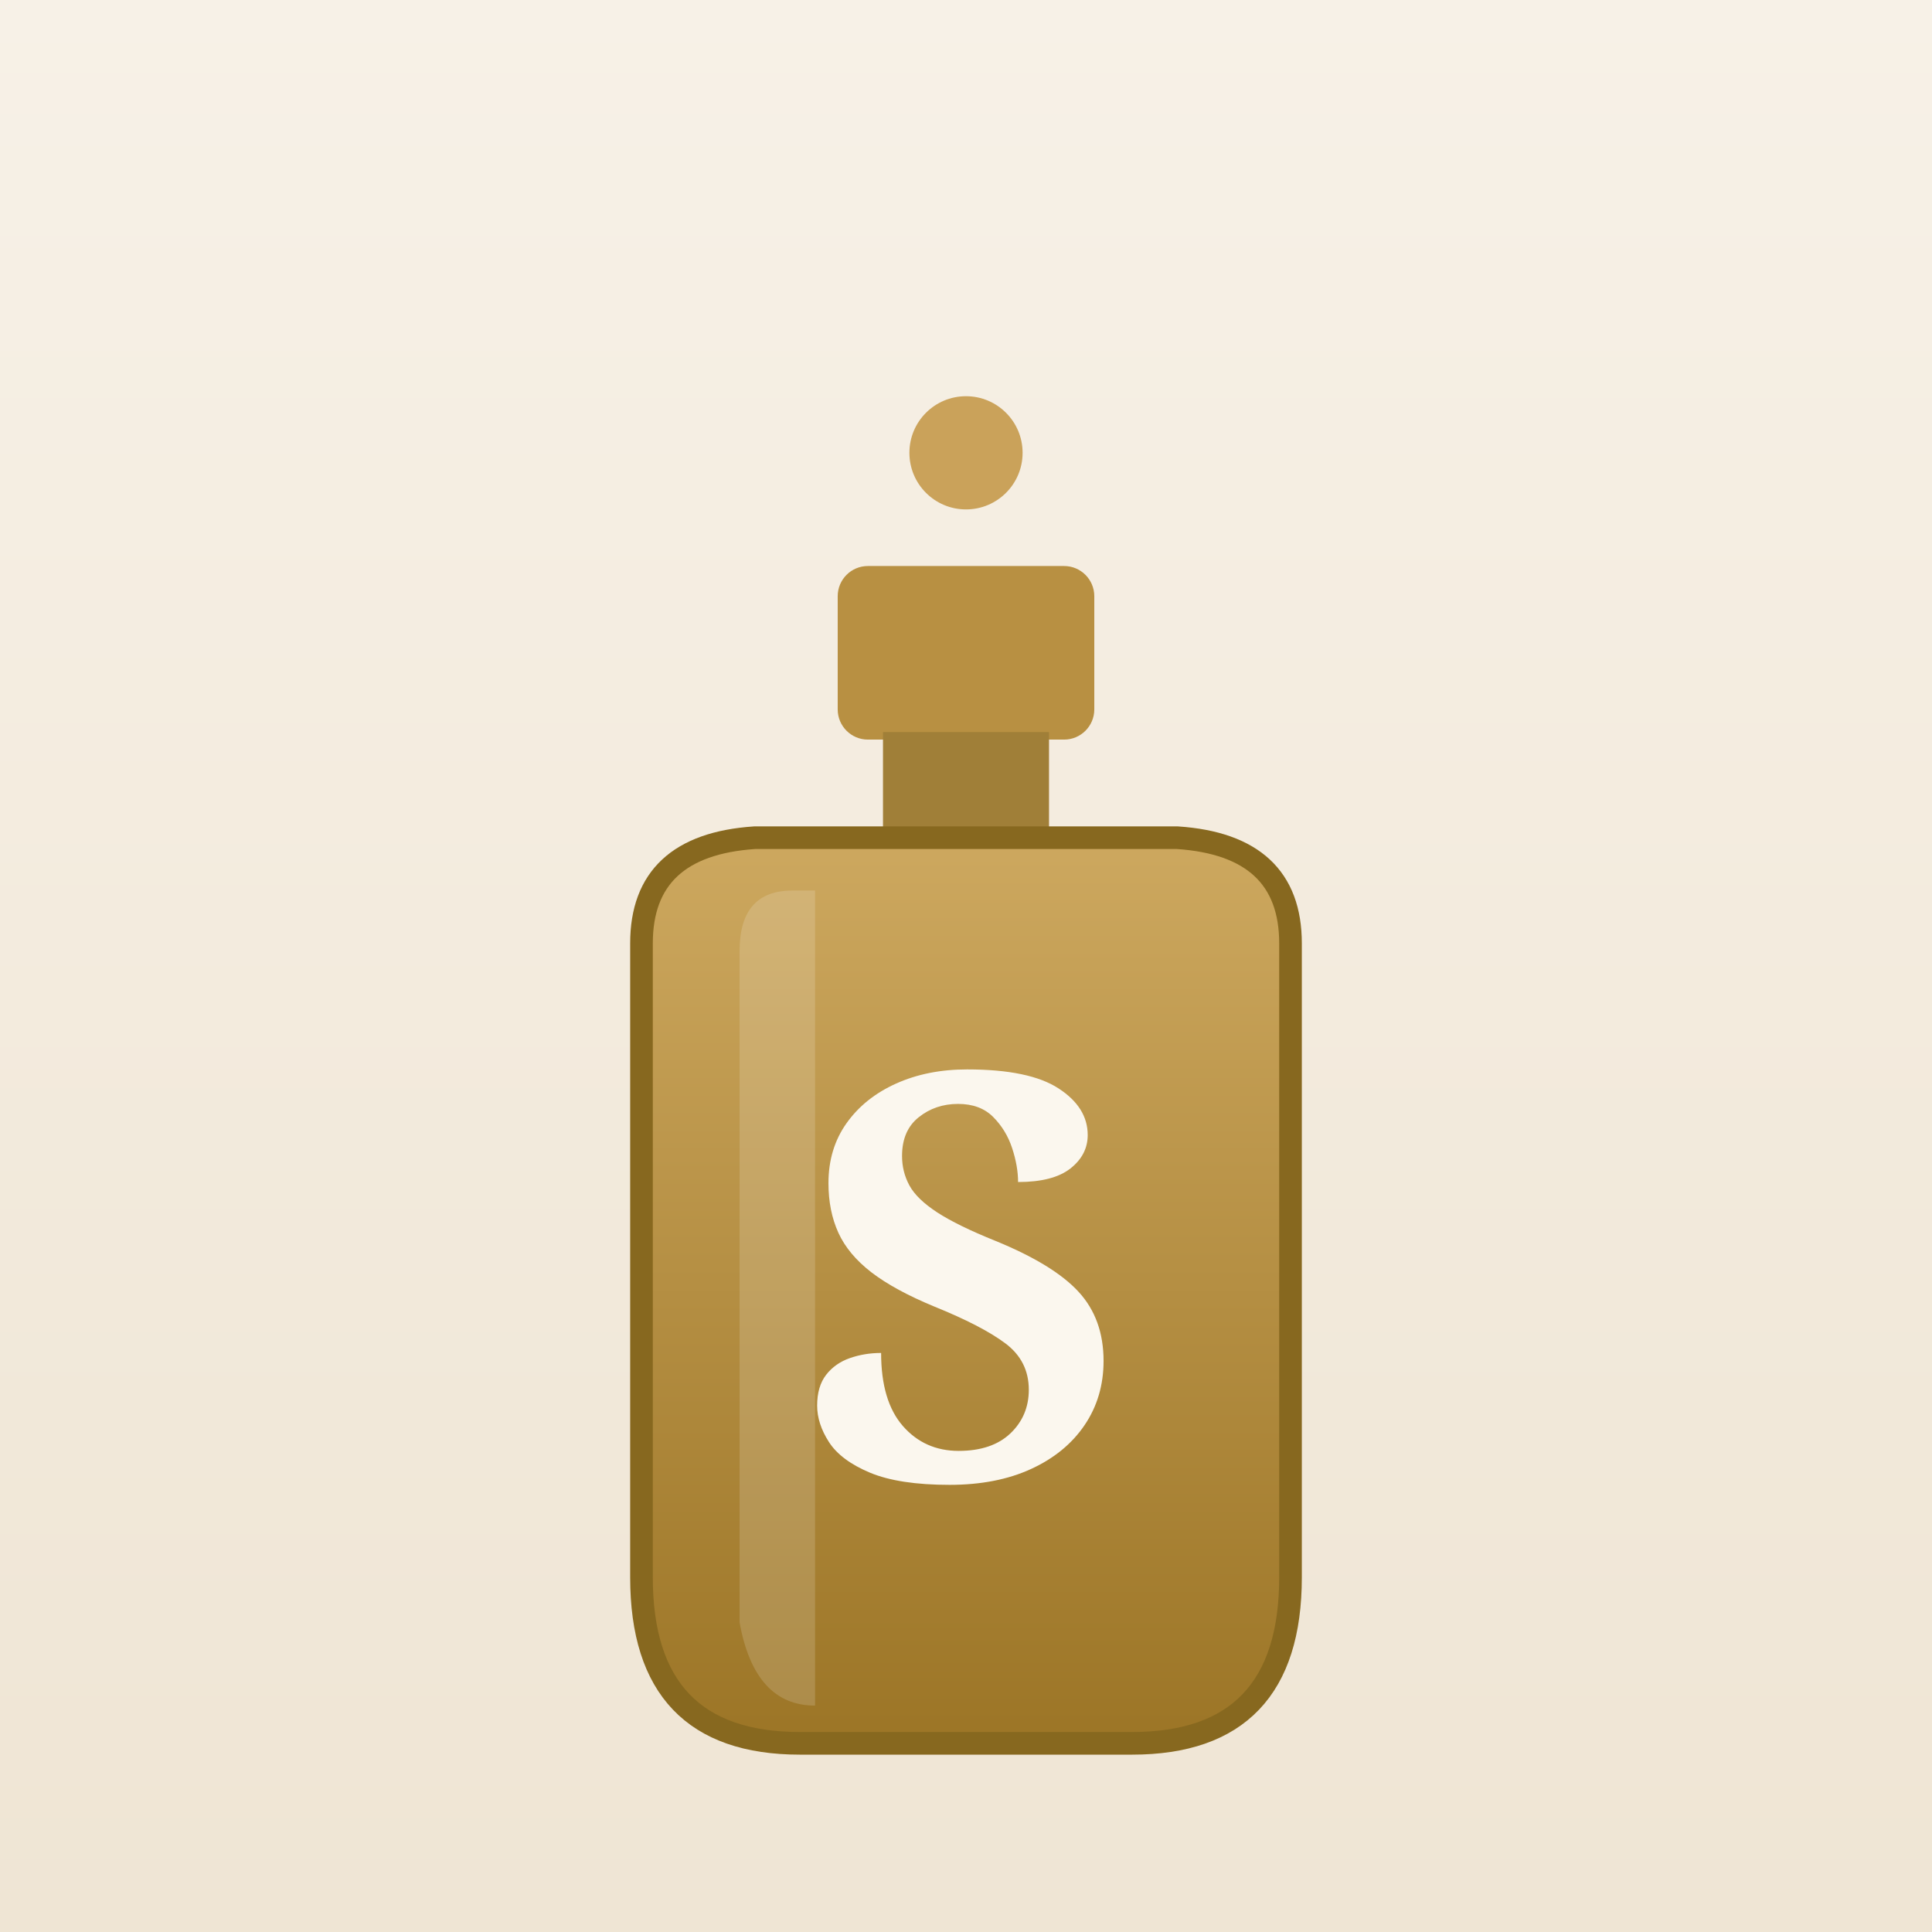
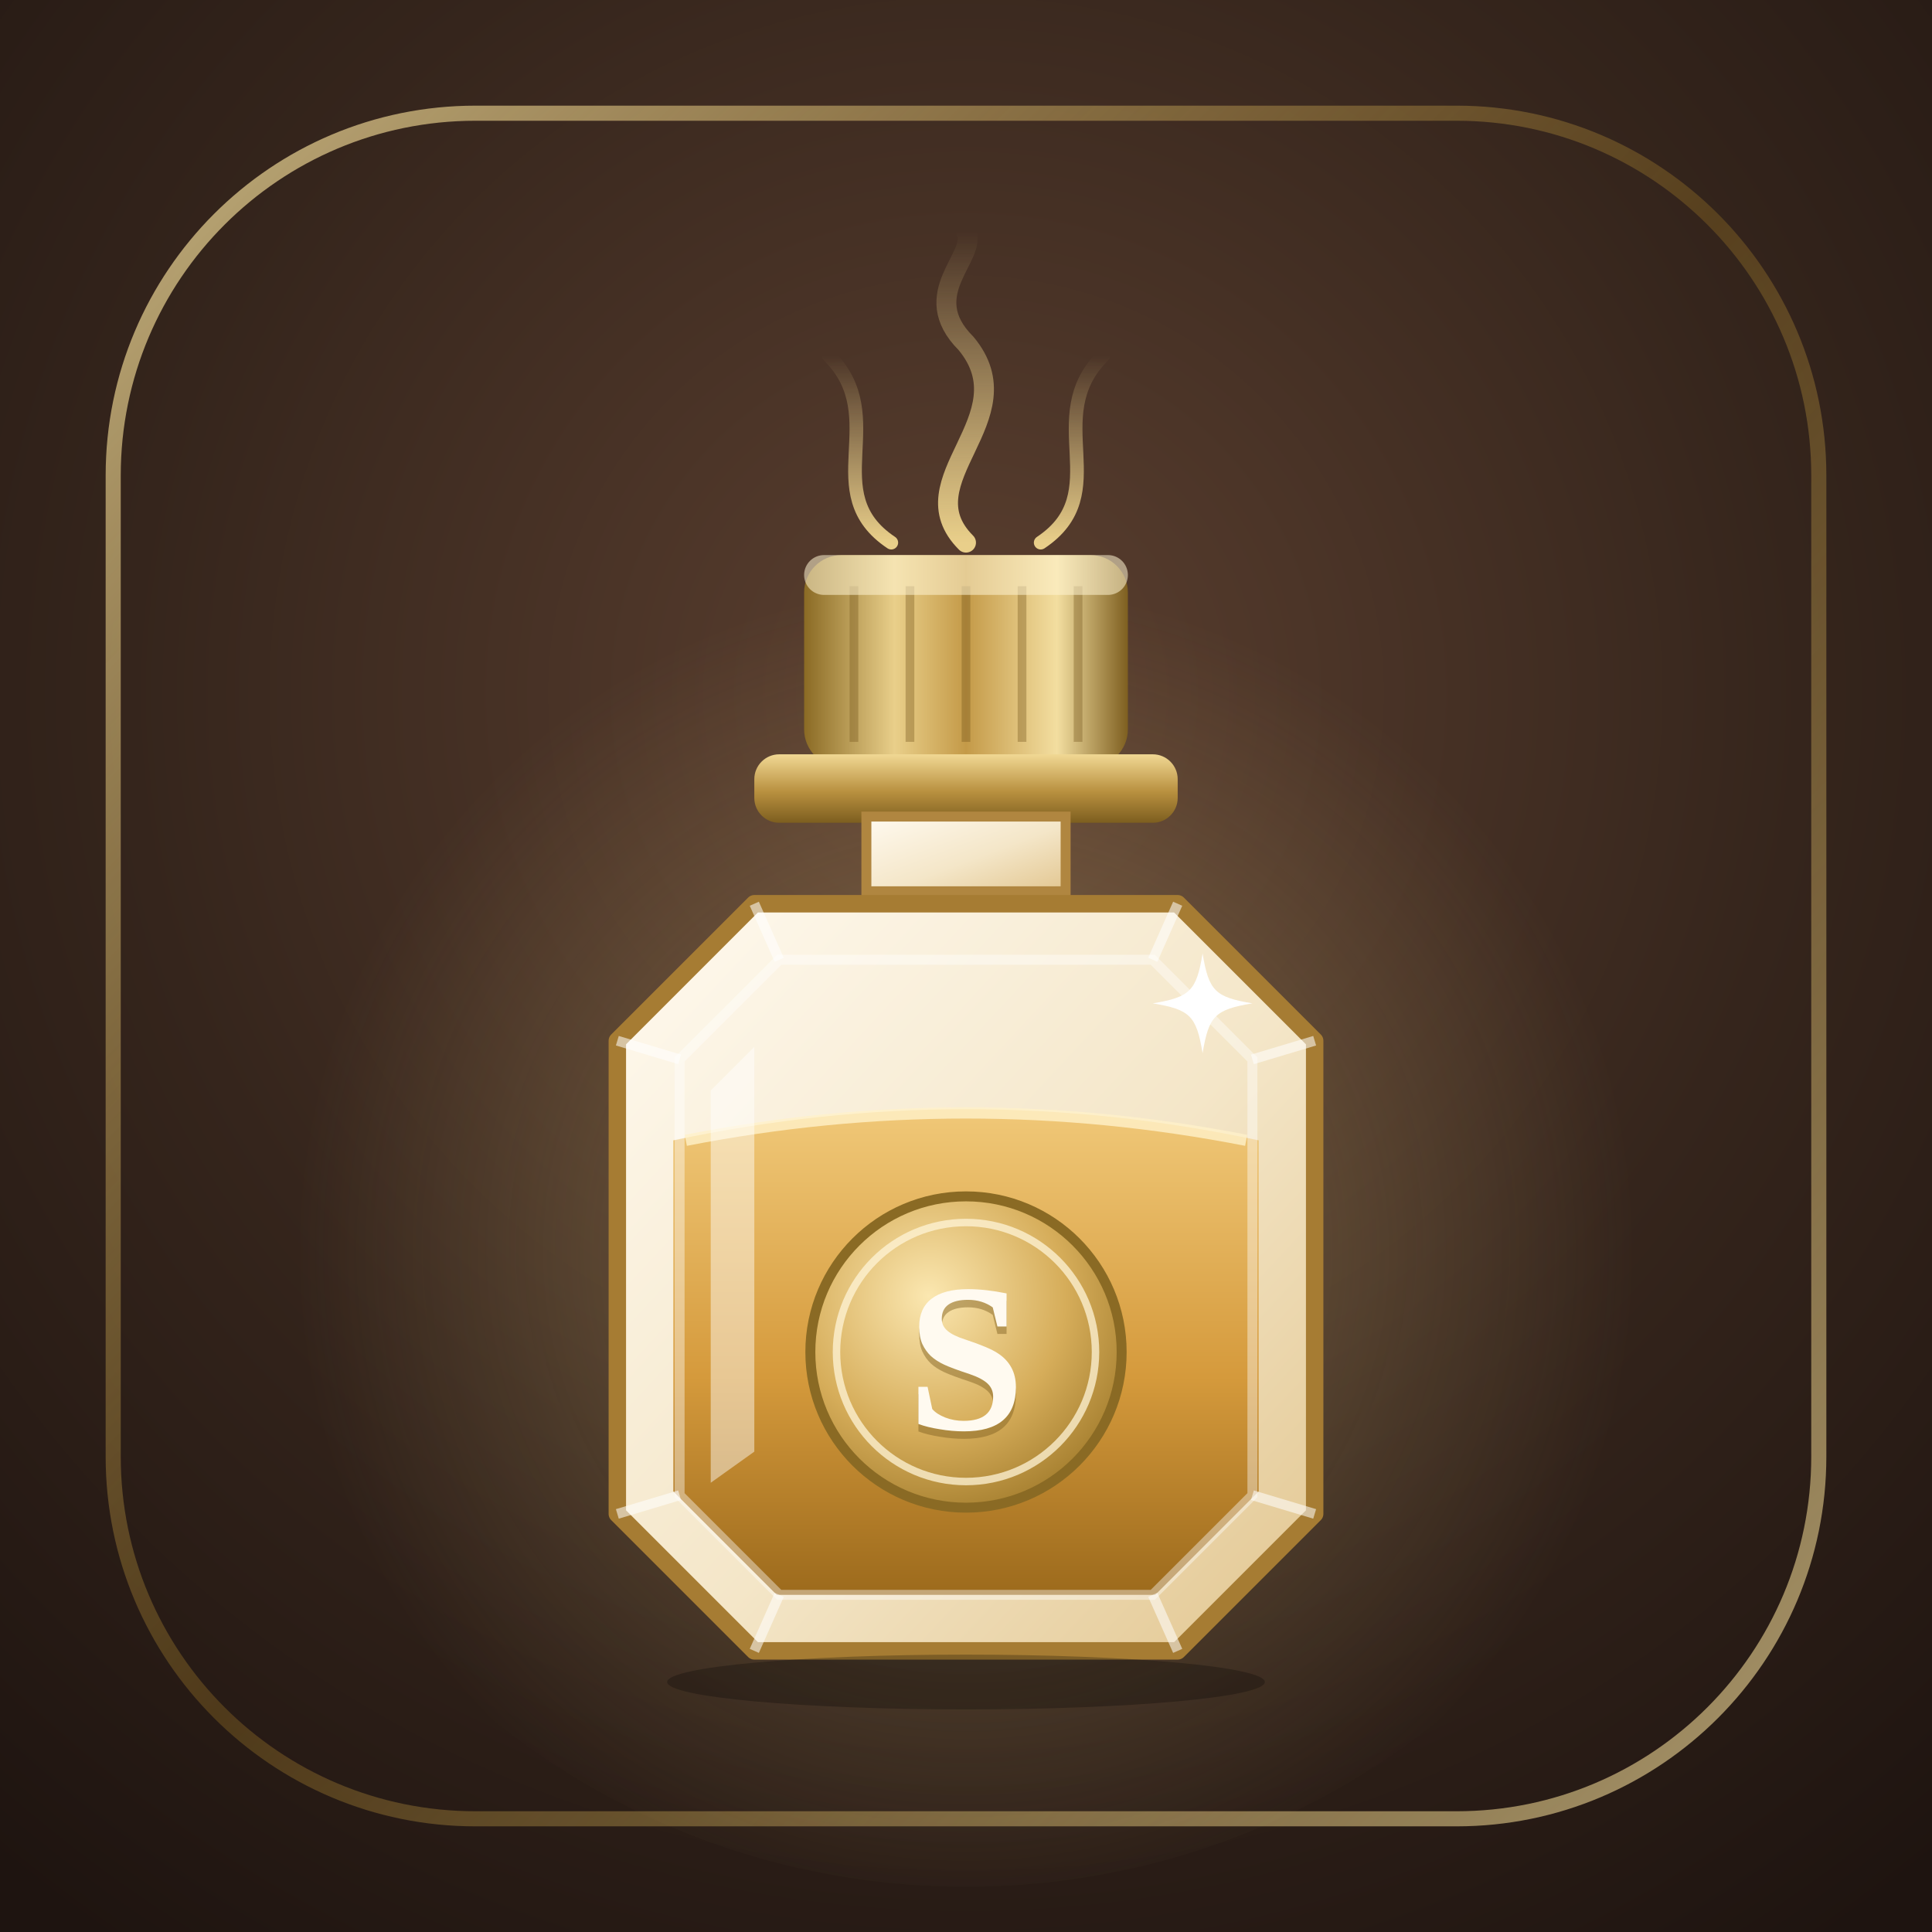
<svg xmlns="http://www.w3.org/2000/svg" viewBox="0 0 512 512" width="512" height="512">
  <defs>
-     <linearGradient id="bg" x1="0" y1="0" x2="0" y2="1">
-       <stop offset="0%" stop-color="#f7f1e7" />
-       <stop offset="100%" stop-color="#efe5d4" />
+     <radialGradient id="bg" cx="50%" cy="36%" r="78%">
+       <stop offset="0%" stop-color="#5c4030" />
+       <stop offset="55%" stop-color="#35251c" />
+       <stop offset="100%" stop-color="#1e1410" />
+     </radialGradient>
+     <radialGradient id="aura" cx="50%" cy="58%" r="45%">
+       <stop offset="0%" stop-color="#f3d38c" stop-opacity="0.34" />
+       <stop offset="100%" stop-color="#f3d38c" stop-opacity="0" />
+     </radialGradient>
+     <linearGradient id="ring" x1="0" y1="0" x2="1" y2="1">
+       <stop offset="0%" stop-color="#f3dea0" stop-opacity="0.75" />
+       <stop offset="50%" stop-color="#9a7425" stop-opacity="0.35" />
+       <stop offset="100%" stop-color="#f3dea0" stop-opacity="0.65" />
    </linearGradient>
-     <linearGradient id="glass" x1="0" y1="0" x2="0" y2="1">
-       <stop offset="0%" stop-color="#cda85f" />
-       <stop offset="100%" stop-color="#9c7526" />
+     <linearGradient id="gold" x1="0" y1="0" x2="1" y2="0">
+       <stop offset="0%" stop-color="#8a6a24" />
+       <stop offset="28%" stop-color="#e9cf8a" />
+       <stop offset="50%" stop-color="#c49a48" />
+       <stop offset="78%" stop-color="#f3dea0" />
+       <stop offset="100%" stop-color="#7d5e1f" />
+     </linearGradient>
+     <linearGradient id="goldv" x1="0" y1="0" x2="0" y2="1">
+       <stop offset="0%" stop-color="#f1d894" />
+       <stop offset="55%" stop-color="#b8903f" />
+       <stop offset="100%" stop-color="#7d5e1f" />
+     </linearGradient>
+     <linearGradient id="glass" x1="0" y1="0" x2="1" y2="1">
+       <stop offset="0%" stop-color="#fffaf0" />
+       <stop offset="55%" stop-color="#f4e6c8" />
+       <stop offset="100%" stop-color="#e2c690" />
+     </linearGradient>
+     <linearGradient id="juice" x1="0" y1="0" x2="0" y2="1">
+       <stop offset="0%" stop-color="#f0c878" />
+       <stop offset="55%" stop-color="#d59a3c" />
+       <stop offset="100%" stop-color="#9c6a1c" />
+     </linearGradient>
+     <radialGradient id="medal" cx="0.38" cy="0.32" r="0.8">
+       <stop offset="0%" stop-color="#fbe7b0" />
+       <stop offset="55%" stop-color="#d6ad5a" />
+       <stop offset="100%" stop-color="#9a7425" />
+     </radialGradient>
+     <linearGradient id="wisp" x1="0" y1="1" x2="0" y2="0">
+       <stop offset="0%" stop-color="#e9cf8a" />
+       <stop offset="100%" stop-color="#e9cf8a" stop-opacity="0" />
    </linearGradient>
  </defs>
  <rect width="512" height="512" fill="url(#bg)" />
-   <circle cx="256" cy="120" r="15" fill="#caa25a" />
-   <rect x="222" y="150" width="68" height="46" rx="8" fill="#b89042" />
-   <rect x="234" y="194" width="44" height="30" fill="#a07f38" />
-   <path d="M170 250 Q170 224 200 222 L312 222 Q342 224 342 250 L342 418 Q342 462 300 462 L212 462 Q170 462 170 418 Z" fill="url(#glass)" stroke="#87681f" stroke-width="6" />
-   <path d="M196 252 Q196 236 210 236 L216 236 L216 452 Q200 452 196 430 Z" fill="#ffffff" opacity="0.16" />
-   <text x="256" y="392" text-anchor="middle" font-family="Georgia, 'Cormorant Garamond', serif" font-size="150" font-weight="700" fill="#fbf7ee">S</text>
+   <rect x="30" y="30" width="452" height="452" rx="96" fill="none" stroke="url(#ring)" stroke-width="4" />
+   <circle cx="256" cy="300" r="200" fill="url(#aura)" />
+   <g transform="translate(91 58) scale(3.3)">
+     <g fill="none" stroke="url(#wisp)" stroke-linecap="round">
+       <path d="M50 26 C45 21 55 16 50 10 C46 6 51 3 50 1" stroke-width="1.6" />
+       <path d="M44 26 C38 22 44 16 39 11" stroke-width="1.1" />
+       <path d="M56 26 C62 22 56 16 61 11" stroke-width="1.1" />
+     </g>
+     <rect x="37" y="27" width="26" height="17" rx="3" fill="url(#gold)" />
+     <g stroke="#6f5219" stroke-opacity="0.35" stroke-width="0.7">
+       <line x1="41" y1="29.5" x2="41" y2="42" />
+       <line x1="45.5" y1="29.5" x2="45.5" y2="42" />
+       <line x1="50" y1="29.5" x2="50" y2="42" />
+       <line x1="54.5" y1="29.5" x2="54.5" y2="42" />
+       <line x1="59" y1="29.5" x2="59" y2="42" />
+     </g>
+     <rect x="37" y="27" width="26" height="3.2" rx="1.6" fill="#fff4d2" opacity="0.55" />
+     <rect x="33" y="43" width="34" height="5.5" rx="2" fill="url(#goldv)" />
+     <rect x="42" y="48" width="16" height="6" fill="url(#glass)" stroke="#b08640" stroke-width="0.8" />
+     <path d="M22 66 L33 55 L67 55 L78 66 L78 104 L67 115 L33 115 L22 104 Z" fill="url(#glass)" stroke="#a67c33" stroke-width="1.4" stroke-linejoin="round" />
+     <path d="M26.5 74 Q50 69 73.5 74 L73.5 102.2 L65.2 110.5 L34.8 110.5 L26.5 102.2 Z" fill="url(#juice)" />
+     <path d="M27.5 74 Q50 69.6 72.5 74" fill="none" stroke="#fff1c9" stroke-opacity="0.8" stroke-width="0.9" />
+     <path d="M27 67.5 L35 59.5 L65 59.5 L73 67.5 L73 102.5 L65 110.5 L35 110.5 L27 102.5 Z" fill="none" stroke="#ffffff" stroke-opacity="0.4" stroke-width="0.8" />
+     <g stroke="#ffffff" stroke-opacity="0.55" stroke-width="0.8">
+       <line x1="33" y1="55" x2="35" y2="59.5" />
+       <line x1="67" y1="55" x2="65" y2="59.5" />
+       <line x1="22" y1="66" x2="27" y2="67.5" />
+       <line x1="78" y1="66" x2="73" y2="67.5" />
+       <line x1="22" y1="104" x2="27" y2="102.5" />
+       <line x1="78" y1="104" x2="73" y2="102.5" />
+       <line x1="33" y1="115" x2="35" y2="110.5" />
+       <line x1="67" y1="115" x2="65" y2="110.5" />
+     </g>
+     <path d="M29.5 70 L33 66.5 L33 99 L29.5 101.5 Z" fill="#ffffff" opacity="0.45" />
+     <circle cx="50" cy="91" r="12.5" fill="url(#medal)" stroke="#8a6a24" stroke-width="0.8" />
+     <circle cx="50" cy="91" r="10.4" fill="none" stroke="#fff4d6" stroke-opacity="0.75" stroke-width="0.6" />
+     <text x="50" y="97.8" text-anchor="middle" font-family="Georgia, 'Times New Roman', serif" font-size="17" font-weight="700" fill="#7d5e1f" opacity="0.45">S</text>
+     <text x="50" y="97.2" text-anchor="middle" font-family="Georgia, 'Times New Roman', serif" font-size="17" font-weight="700" fill="#fffaf0">S</text>
+     <path d="M69 59 C69.5 62 70 62.5 73 63 C70 63.5 69.5 64 69 67 C68.5 64 68 63.5 65 63 C68 62.5 68.5 62 69 59 Z" fill="#ffffff" />
+     <ellipse cx="50" cy="117.5" rx="24" ry="2.2" fill="#000000" opacity="0.25" />
+   </g>
</svg>
